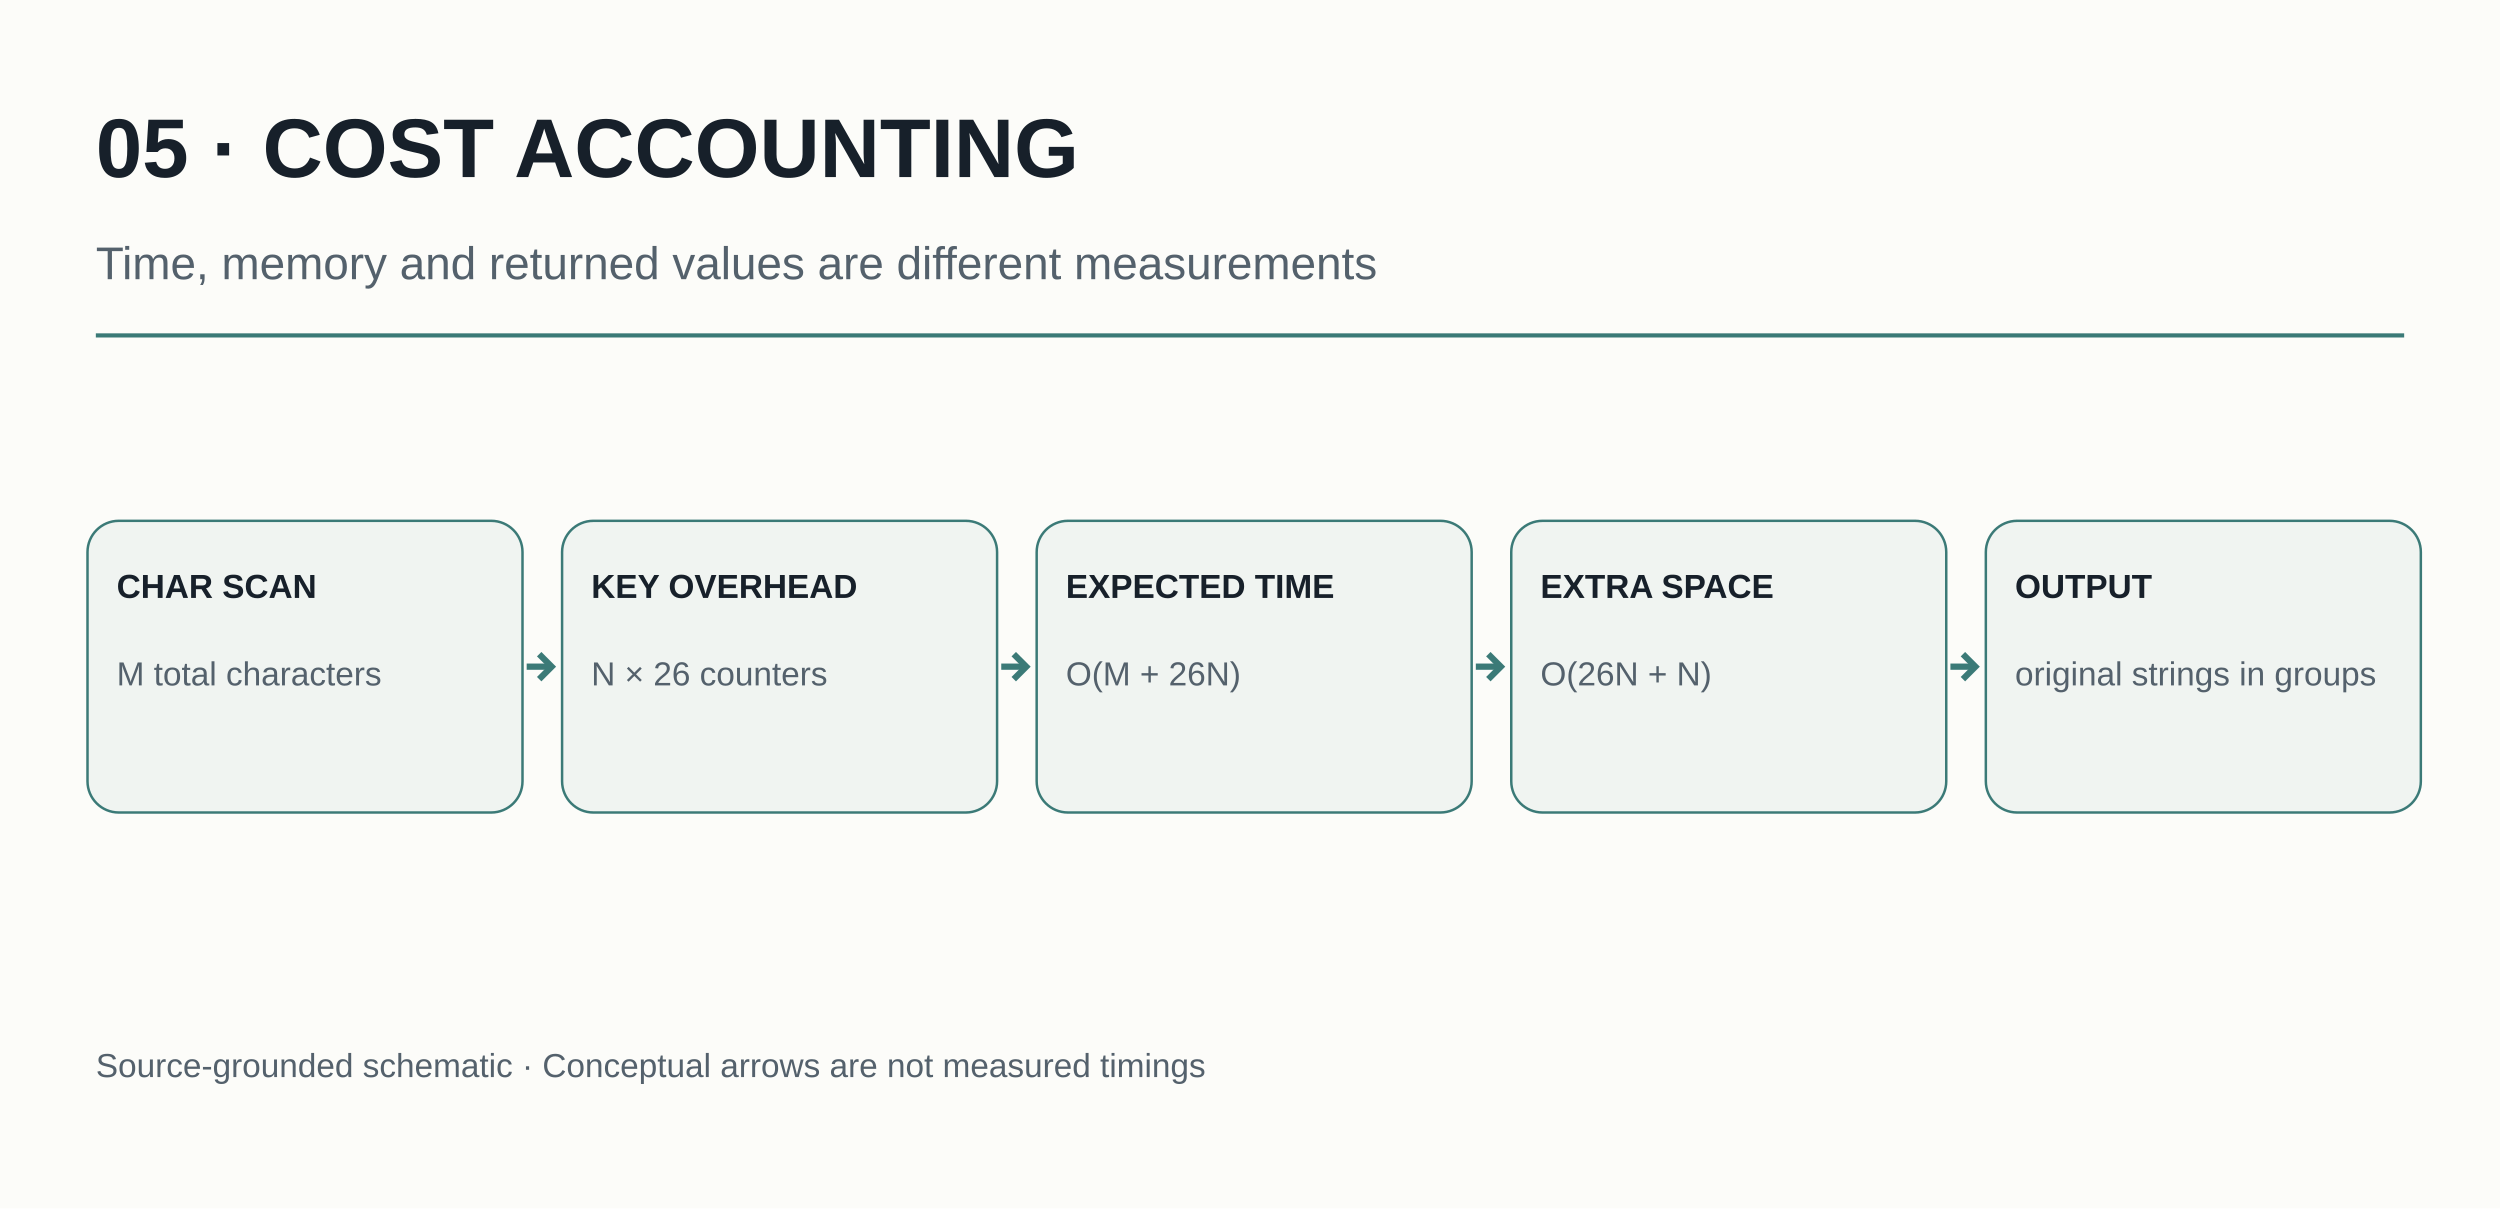
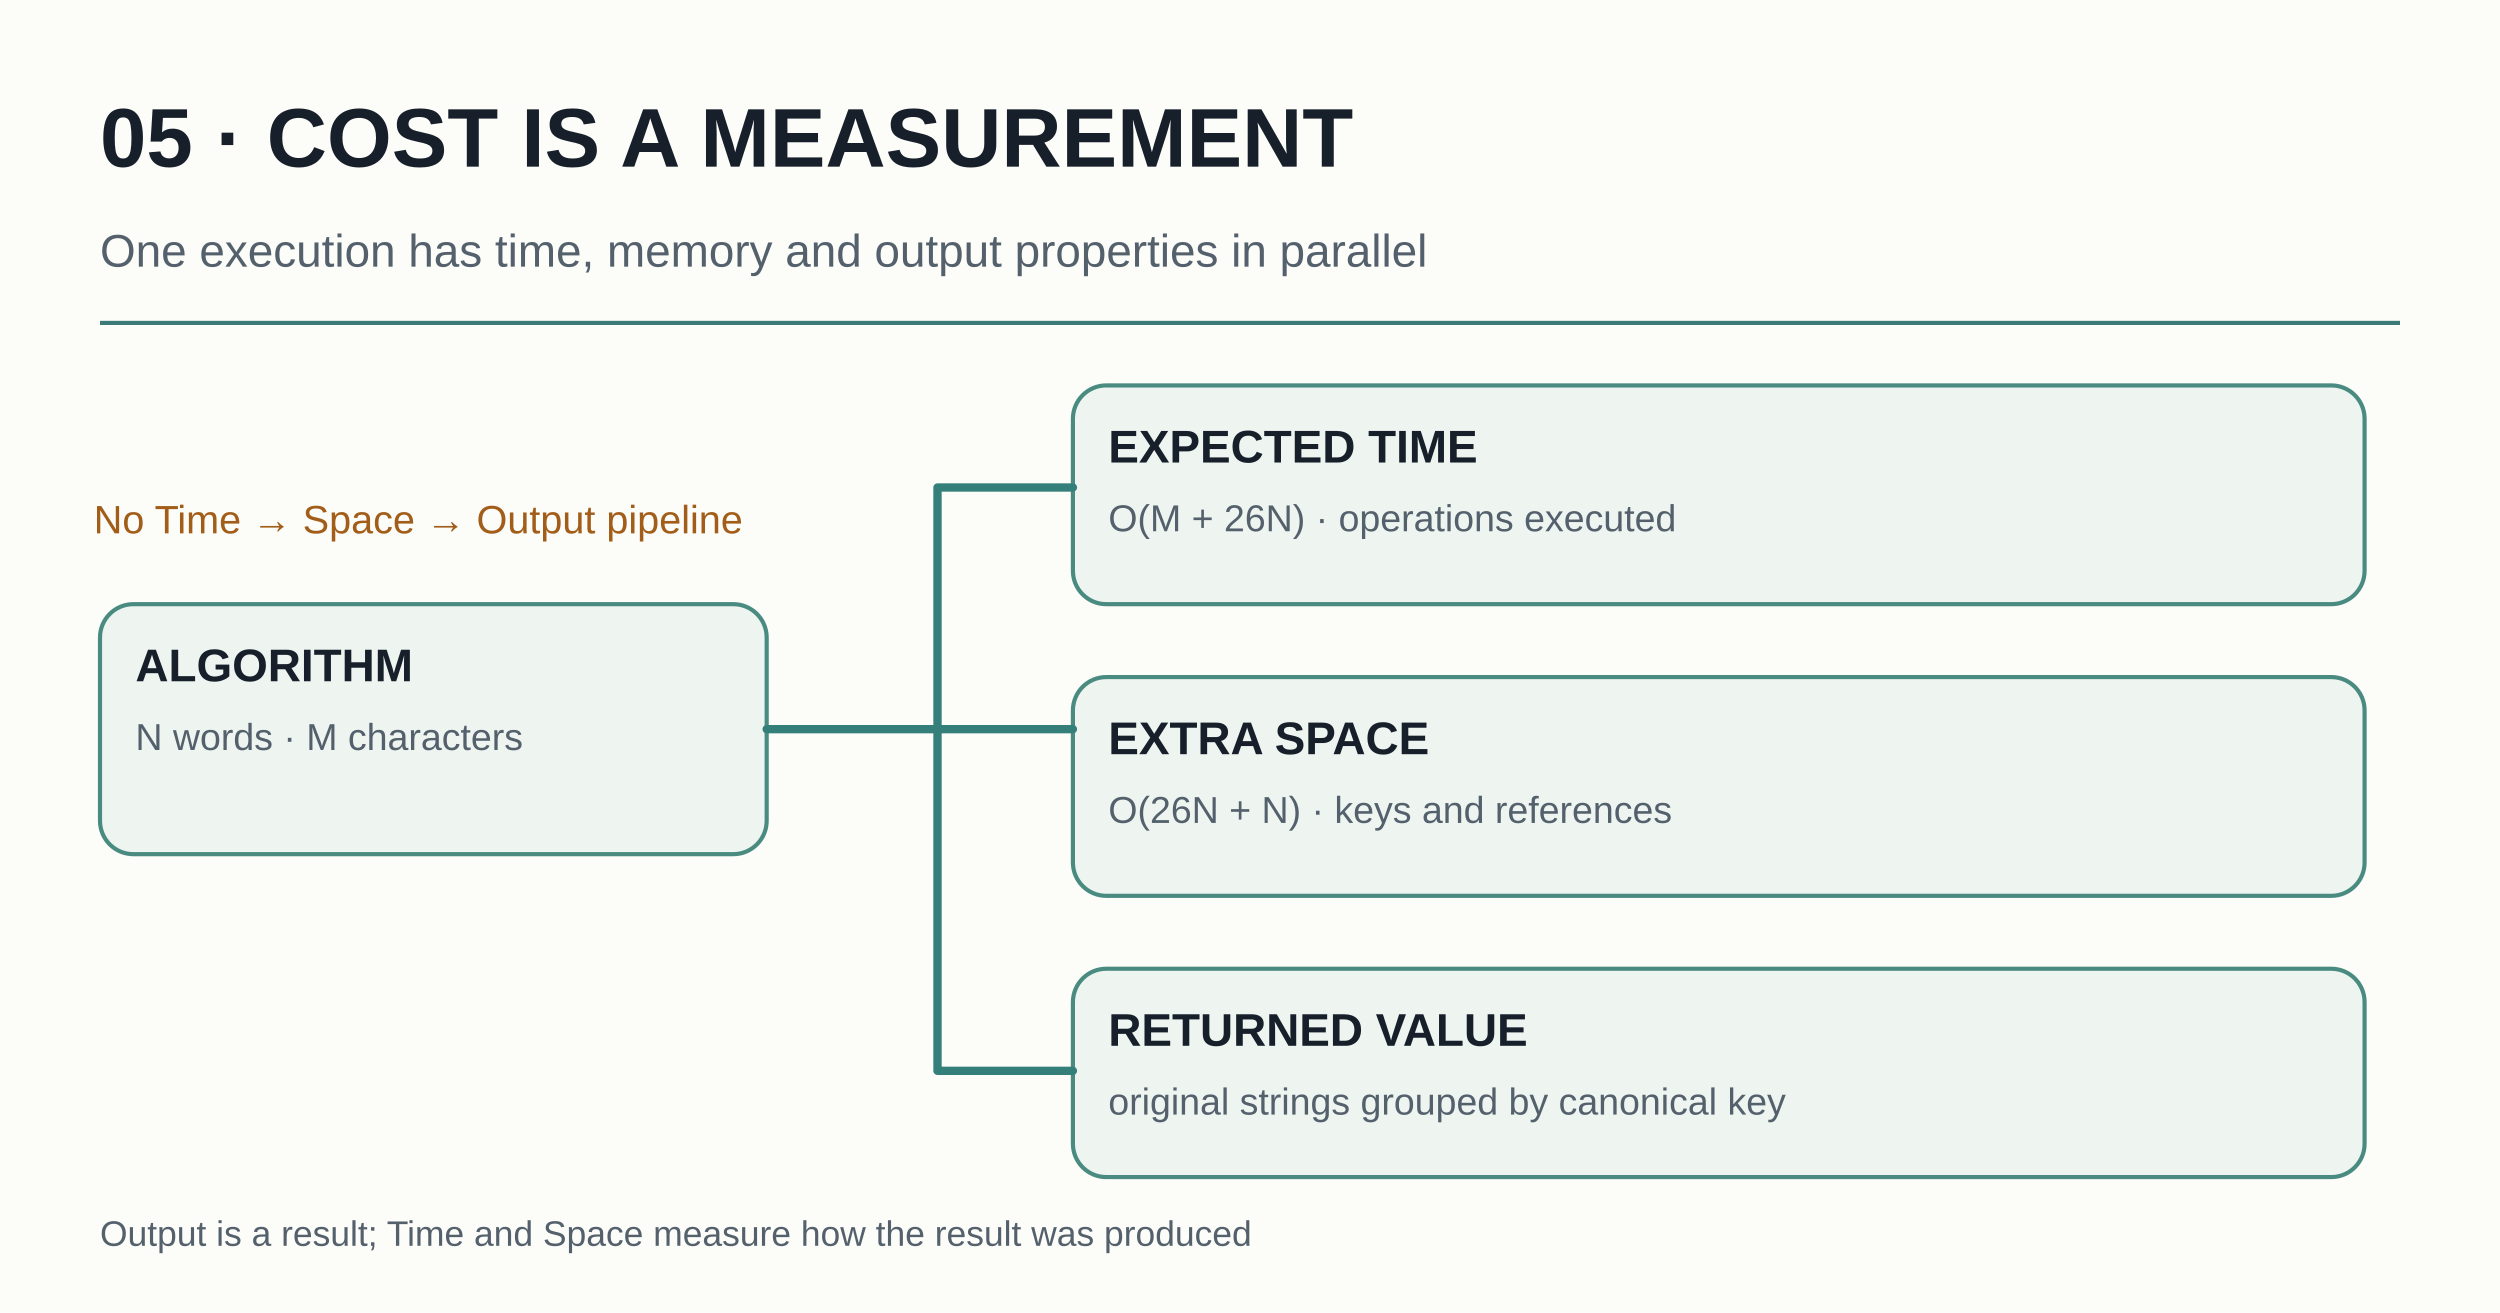
- <svg xmlns="http://www.w3.org/2000/svg" viewBox="0 0 1200 580" role="img" aria-label="05 · COST ACCOUNTING: Time, memory and returned values are different measurements">
-   <rect x="0" y="0" width="1200" height="580" fill="#fcfcf9" />
-   <text x="46" y="85" font-family="Arial,sans-serif" font-weight="700" font-size="40" fill="#17202a">05 · COST ACCOUNTING</text>
-   <text x="46" y="134" font-family="Arial,sans-serif" font-size="22" fill="#54616c">Time, memory and returned values are different measurements</text>
-   <line x1="46" x2="1154" y1="161" y2="161" stroke="#3b7a77" stroke-width="2" />
-   <rect x="42" y="250" width="208.8" height="140" rx="15" fill="#f0f4f1" stroke="#3b7a77" stroke-width="1.2" />
-   <text x="56" y="287" font-family="Arial,sans-serif" font-weight="700" font-size="16" fill="#17202a">CHAR SCAN</text>
-   <text x="56" y="329" font-family="Arial,sans-serif" font-size="16" fill="#54616c">M total characters</text>
-   <path d="M 252.8 320 L 264.8 320" stroke="#3b7a77" stroke-width="3" />
-   <path d="M 258.8 314 L 264.8 320 L 258.8 326" fill="none" stroke="#3b7a77" stroke-width="3" />
-   <rect x="269.8" y="250" width="208.8" height="140" rx="15" fill="#f0f4f1" stroke="#3b7a77" stroke-width="1.2" />
-   <text x="283.8" y="287" font-family="Arial,sans-serif" font-weight="700" font-size="16" fill="#17202a">KEY OVERHEAD</text>
-   <text x="283.8" y="329" font-family="Arial,sans-serif" font-size="16" fill="#54616c">N × 26 counters</text>
-   <path d="M 480.6 320 L 492.6 320" stroke="#3b7a77" stroke-width="3" />
-   <path d="M 486.6 314 L 492.6 320 L 486.6 326" fill="none" stroke="#3b7a77" stroke-width="3" />
-   <rect x="497.6" y="250" width="208.8" height="140" rx="15" fill="#f0f4f1" stroke="#3b7a77" stroke-width="1.2" />
-   <text x="511.6" y="287" font-family="Arial,sans-serif" font-weight="700" font-size="16" fill="#17202a">EXPECTED TIME</text>
-   <text x="511.6" y="329" font-family="Arial,sans-serif" font-size="16" fill="#54616c">O(M + 26N)</text>
-   <path d="M 708.4 320 L 720.4 320" stroke="#3b7a77" stroke-width="3" />
-   <path d="M 714.4 314 L 720.4 320 L 714.4 326" fill="none" stroke="#3b7a77" stroke-width="3" />
-   <rect x="725.4" y="250" width="208.8" height="140" rx="15" fill="#f0f4f1" stroke="#3b7a77" stroke-width="1.2" />
-   <text x="739.4" y="287" font-family="Arial,sans-serif" font-weight="700" font-size="16" fill="#17202a">EXTRA SPACE</text>
-   <text x="739.4" y="329" font-family="Arial,sans-serif" font-size="16" fill="#54616c">O(26N + N)</text>
-   <path d="M 936.2 320 L 948.2 320" stroke="#3b7a77" stroke-width="3" />
-   <path d="M 942.2 314 L 948.2 320 L 942.2 326" fill="none" stroke="#3b7a77" stroke-width="3" />
-   <rect x="953.2" y="250" width="208.8" height="140" rx="15" fill="#f0f4f1" stroke="#3b7a77" stroke-width="1.2" />
-   <text x="967.2" y="287" font-family="Arial,sans-serif" font-weight="700" font-size="16" fill="#17202a">OUTPUT</text>
-   <text x="967.2" y="329" font-family="Arial,sans-serif" font-size="16" fill="#54616c">original strings in groups</text>
-   <text x="46" y="517" font-family="Arial,sans-serif" font-size="16" fill="#54616c">Source-grounded schematic · Conceptual arrows are not measured timings</text>
+ <svg xmlns="http://www.w3.org/2000/svg" viewBox="0 0 1200 630" role="img" aria-label="05 · COST IS A MEASUREMENT: One execution has time, memory and output properties in parallel">
+   <rect width="1200" height="630" fill="#fcfcf9" />
+   <text x="48" y="80" font-size="40" font-weight="700" fill="#17202a" font-family="Arial,sans-serif">05 · COST IS A MEASUREMENT</text>
+   <text x="48" y="128" font-size="22" fill="#54616c" font-family="Arial,sans-serif">One execution has time, memory and output properties in parallel</text>
+   <line x1="48" x2="1152" y1="155" y2="155" stroke="#3b7a77" stroke-width="2" />
+   <rect x="48" y="290" width="320" height="120" rx="16" fill="#eef5f1" stroke="#4a8b81" stroke-width="2" />
+   <text x="65" y="327" font-family="Arial,sans-serif" font-size="22" fill="#17202a" font-weight="700">ALGORITHM</text>
+   <text x="65" y="360" font-family="Arial,sans-serif" font-size="18" fill="#54616c">N words · M characters</text>
+   <rect x="515" y="185" width="620" height="105" rx="16" fill="#eef5f1" stroke="#4a8b81" stroke-width="2" />
+   <text x="532" y="222" font-family="Arial,sans-serif" font-size="22" fill="#17202a" font-weight="700">EXPECTED TIME</text>
+   <text x="532" y="255" font-family="Arial,sans-serif" font-size="18" fill="#54616c">O(M + 26N) · operations executed</text>
+   <rect x="515" y="325" width="620" height="105" rx="16" fill="#eef5f1" stroke="#4a8b81" stroke-width="2" />
+   <text x="532" y="362" font-family="Arial,sans-serif" font-size="22" fill="#17202a" font-weight="700">EXTRA SPACE</text>
+   <text x="532" y="395" font-family="Arial,sans-serif" font-size="18" fill="#54616c">O(26N + N) · keys and references</text>
+   <rect x="515" y="465" width="620" height="100" rx="16" fill="#eef5f1" stroke="#4a8b81" stroke-width="2" />
+   <text x="532" y="502" font-family="Arial,sans-serif" font-size="22" fill="#17202a" font-weight="700">RETURNED VALUE</text>
+   <text x="532" y="535" font-family="Arial,sans-serif" font-size="18" fill="#54616c">original strings grouped by canonical key</text>
+   <path d="M 368 350 H 450 V 234 H 515" fill="none" stroke="#357f7a" stroke-width="4" stroke-linecap="round" stroke-linejoin="round" />
+   <path d="M 450 350 H 515" fill="none" stroke="#357f7a" stroke-width="4" stroke-linecap="round" stroke-linejoin="round" />
+   <path d="M 450 350 V 514 H 515" fill="none" stroke="#357f7a" stroke-width="4" stroke-linecap="round" stroke-linejoin="round" />
+   <text x="45" y="256" font-size="19" font-family="Arial,sans-serif" fill="#a25d18">No Time → Space → Output pipeline</text>
+   <text x="48" y="598" font-size="17" fill="#54616c" font-family="Arial,sans-serif">Output is a result; Time and Space measure how the result was produced</text>
</svg>
